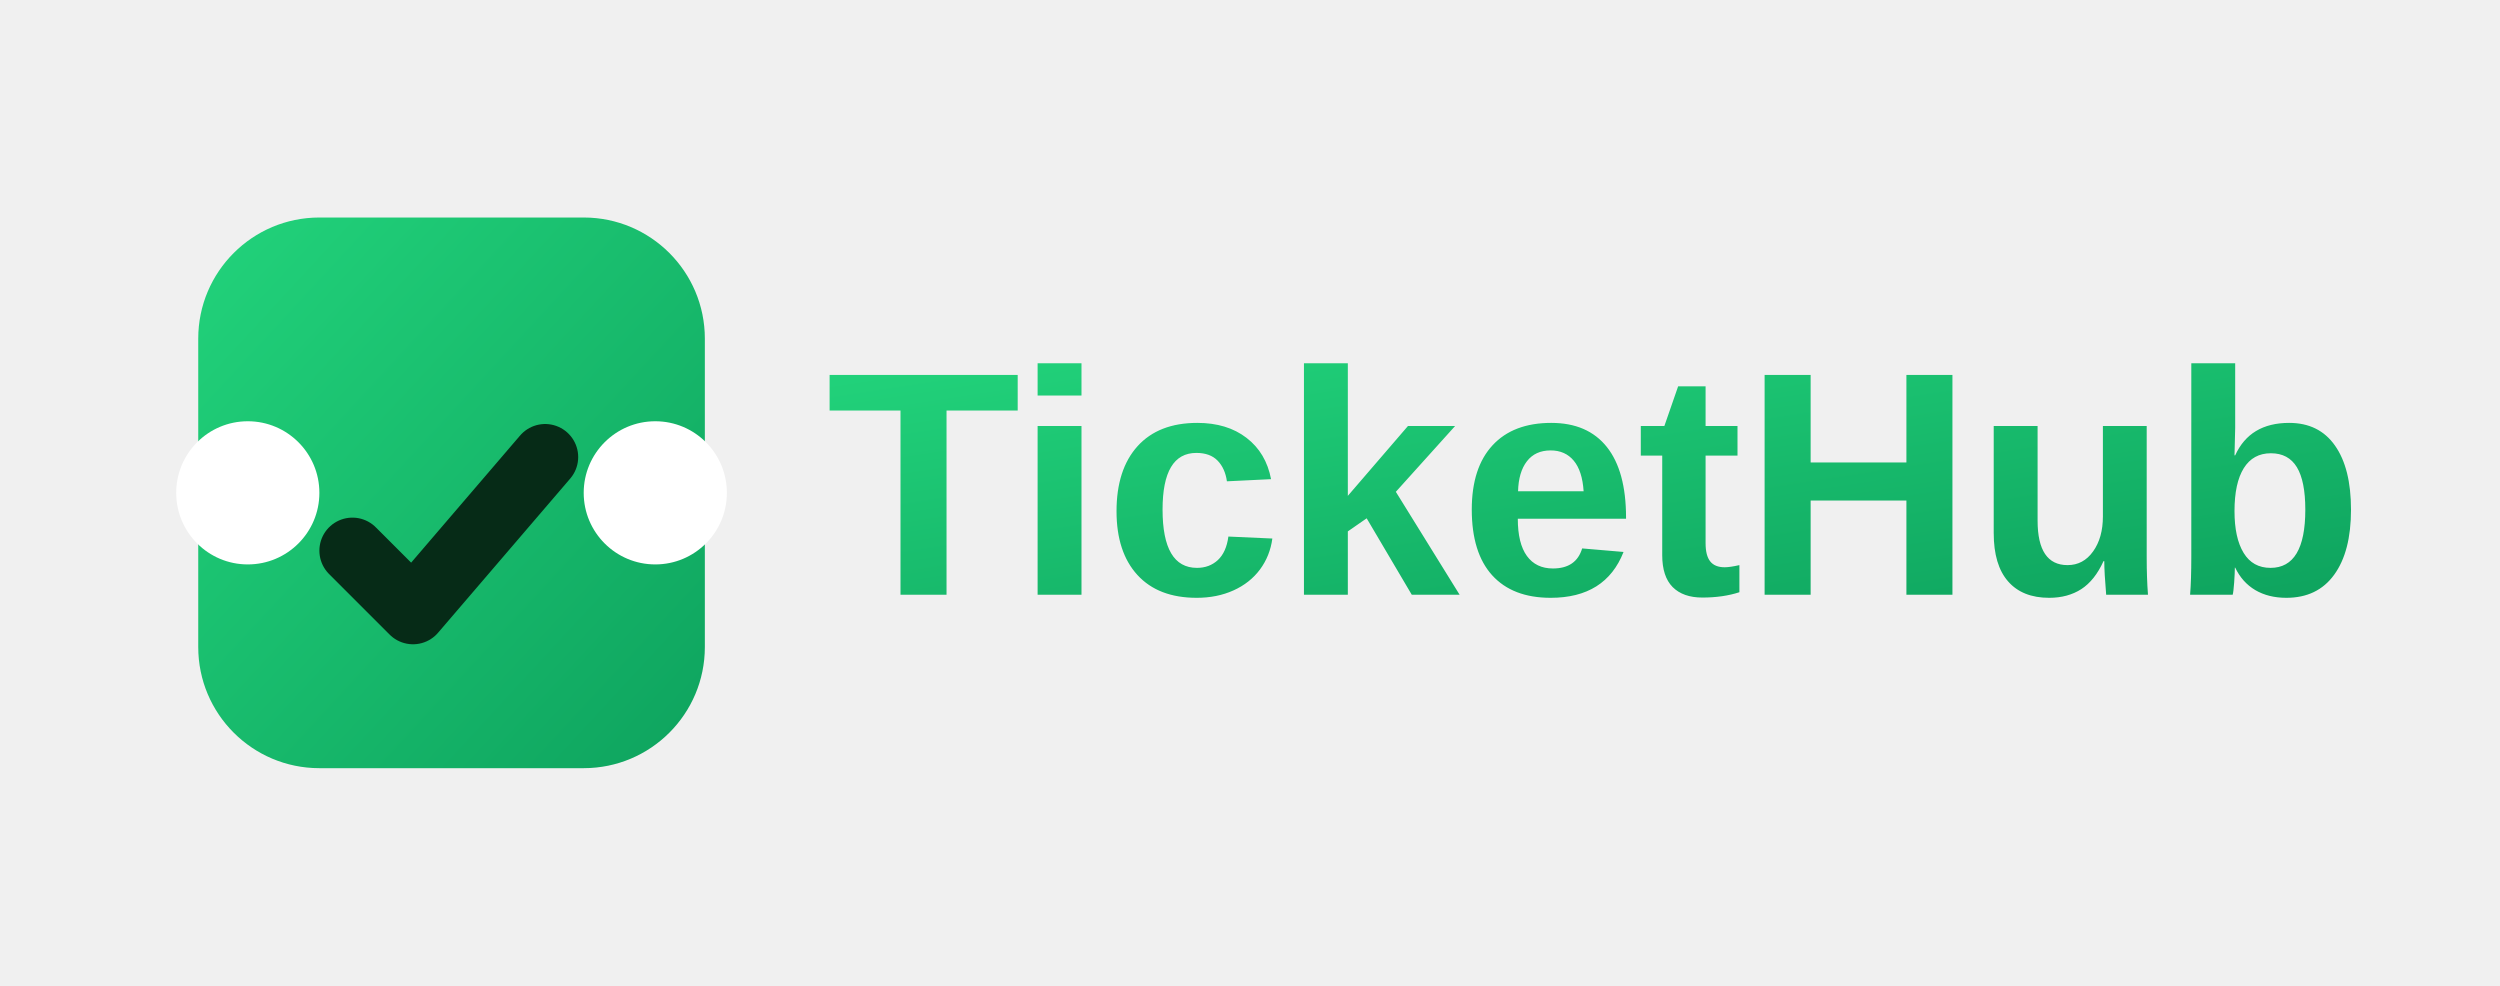
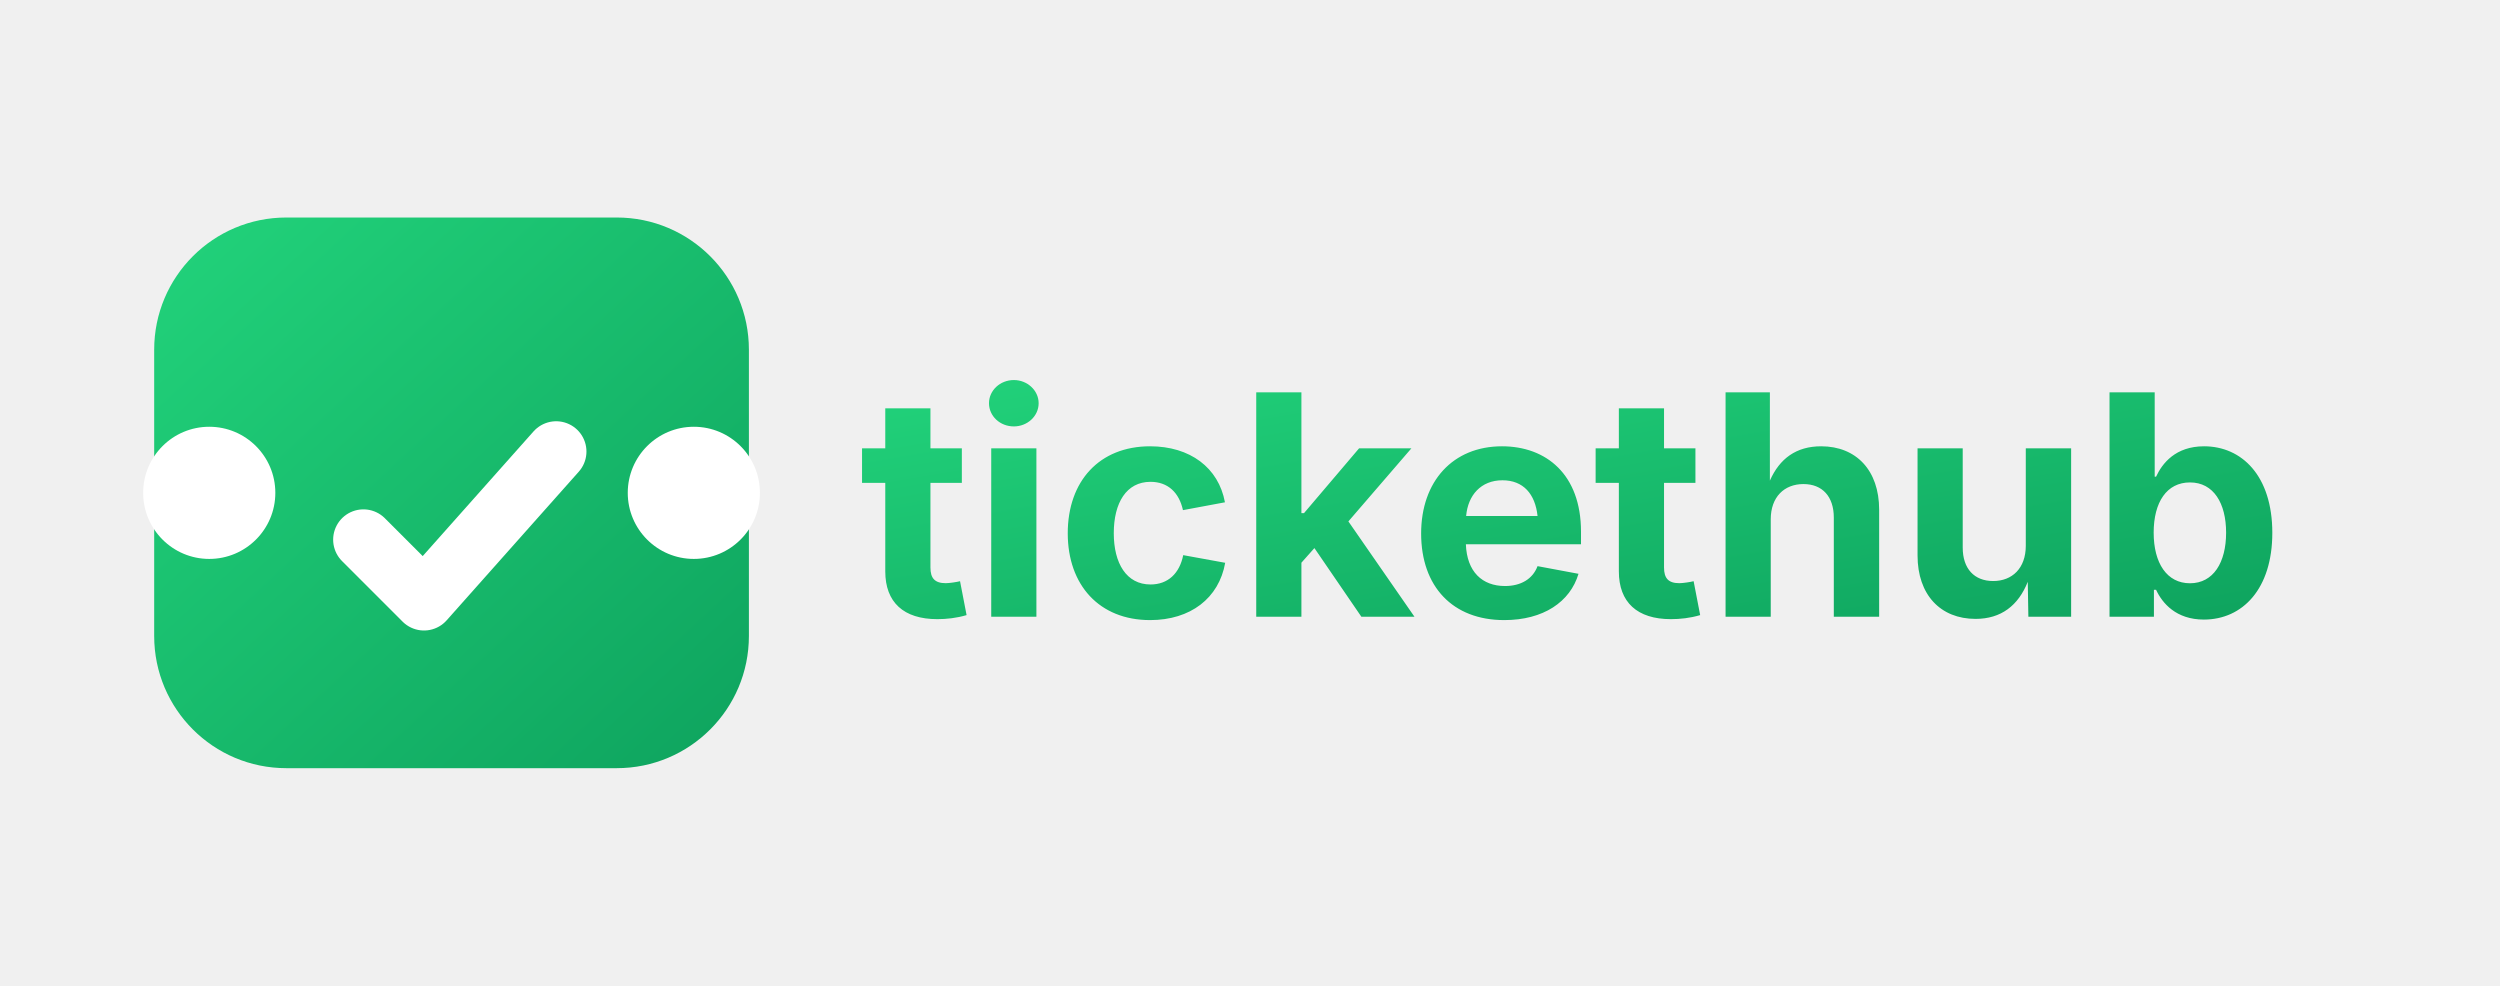
<svg xmlns="http://www.w3.org/2000/svg" viewBox="0 0 454 179">
  <defs>
    <linearGradient id="g" x1="0" y1="0" x2="1" y2="1">
      <stop offset="0" stop-color="#22d37b" />
      <stop offset="1" stop-color="#0ea35e" />
    </linearGradient>
  </defs>
-   <rect x="36" y="39.5" width="92" height="100" rx="22" fill="url(#g)" />
-   <circle cx="45" cy="89.5" r="13" fill="#fff" />
-   <circle cx="119" cy="89.5" r="13" fill="#fff" />
-   <path d="M64 100l11 11 24-28" stroke="#062b17" stroke-width="12" stroke-linecap="round" stroke-linejoin="round" fill="none" />
-   <text x="150" y="108" font-family="Arial, sans-serif" font-size="58" font-weight="800" fill="url(#g)">TicketHub</text>
+   <rect x="28" y="39.5" width="108" height="100" rx="24" fill="url(#g)" />
+   <circle cx="38" cy="89.5" r="12" fill="#fff" />
+   <circle cx="126" cy="89.5" r="12" fill="#fff" />
+   <path d="M66 98l11 11 24-27" stroke="#fff" stroke-width="11" stroke-linecap="round" stroke-linejoin="round" fill="none" />
+   <text x="156" y="112" font-family="Inter, 'Segoe UI', Arial, sans-serif" font-size="56" font-weight="700" fill="url(#g)">tickethub</text>
</svg>
